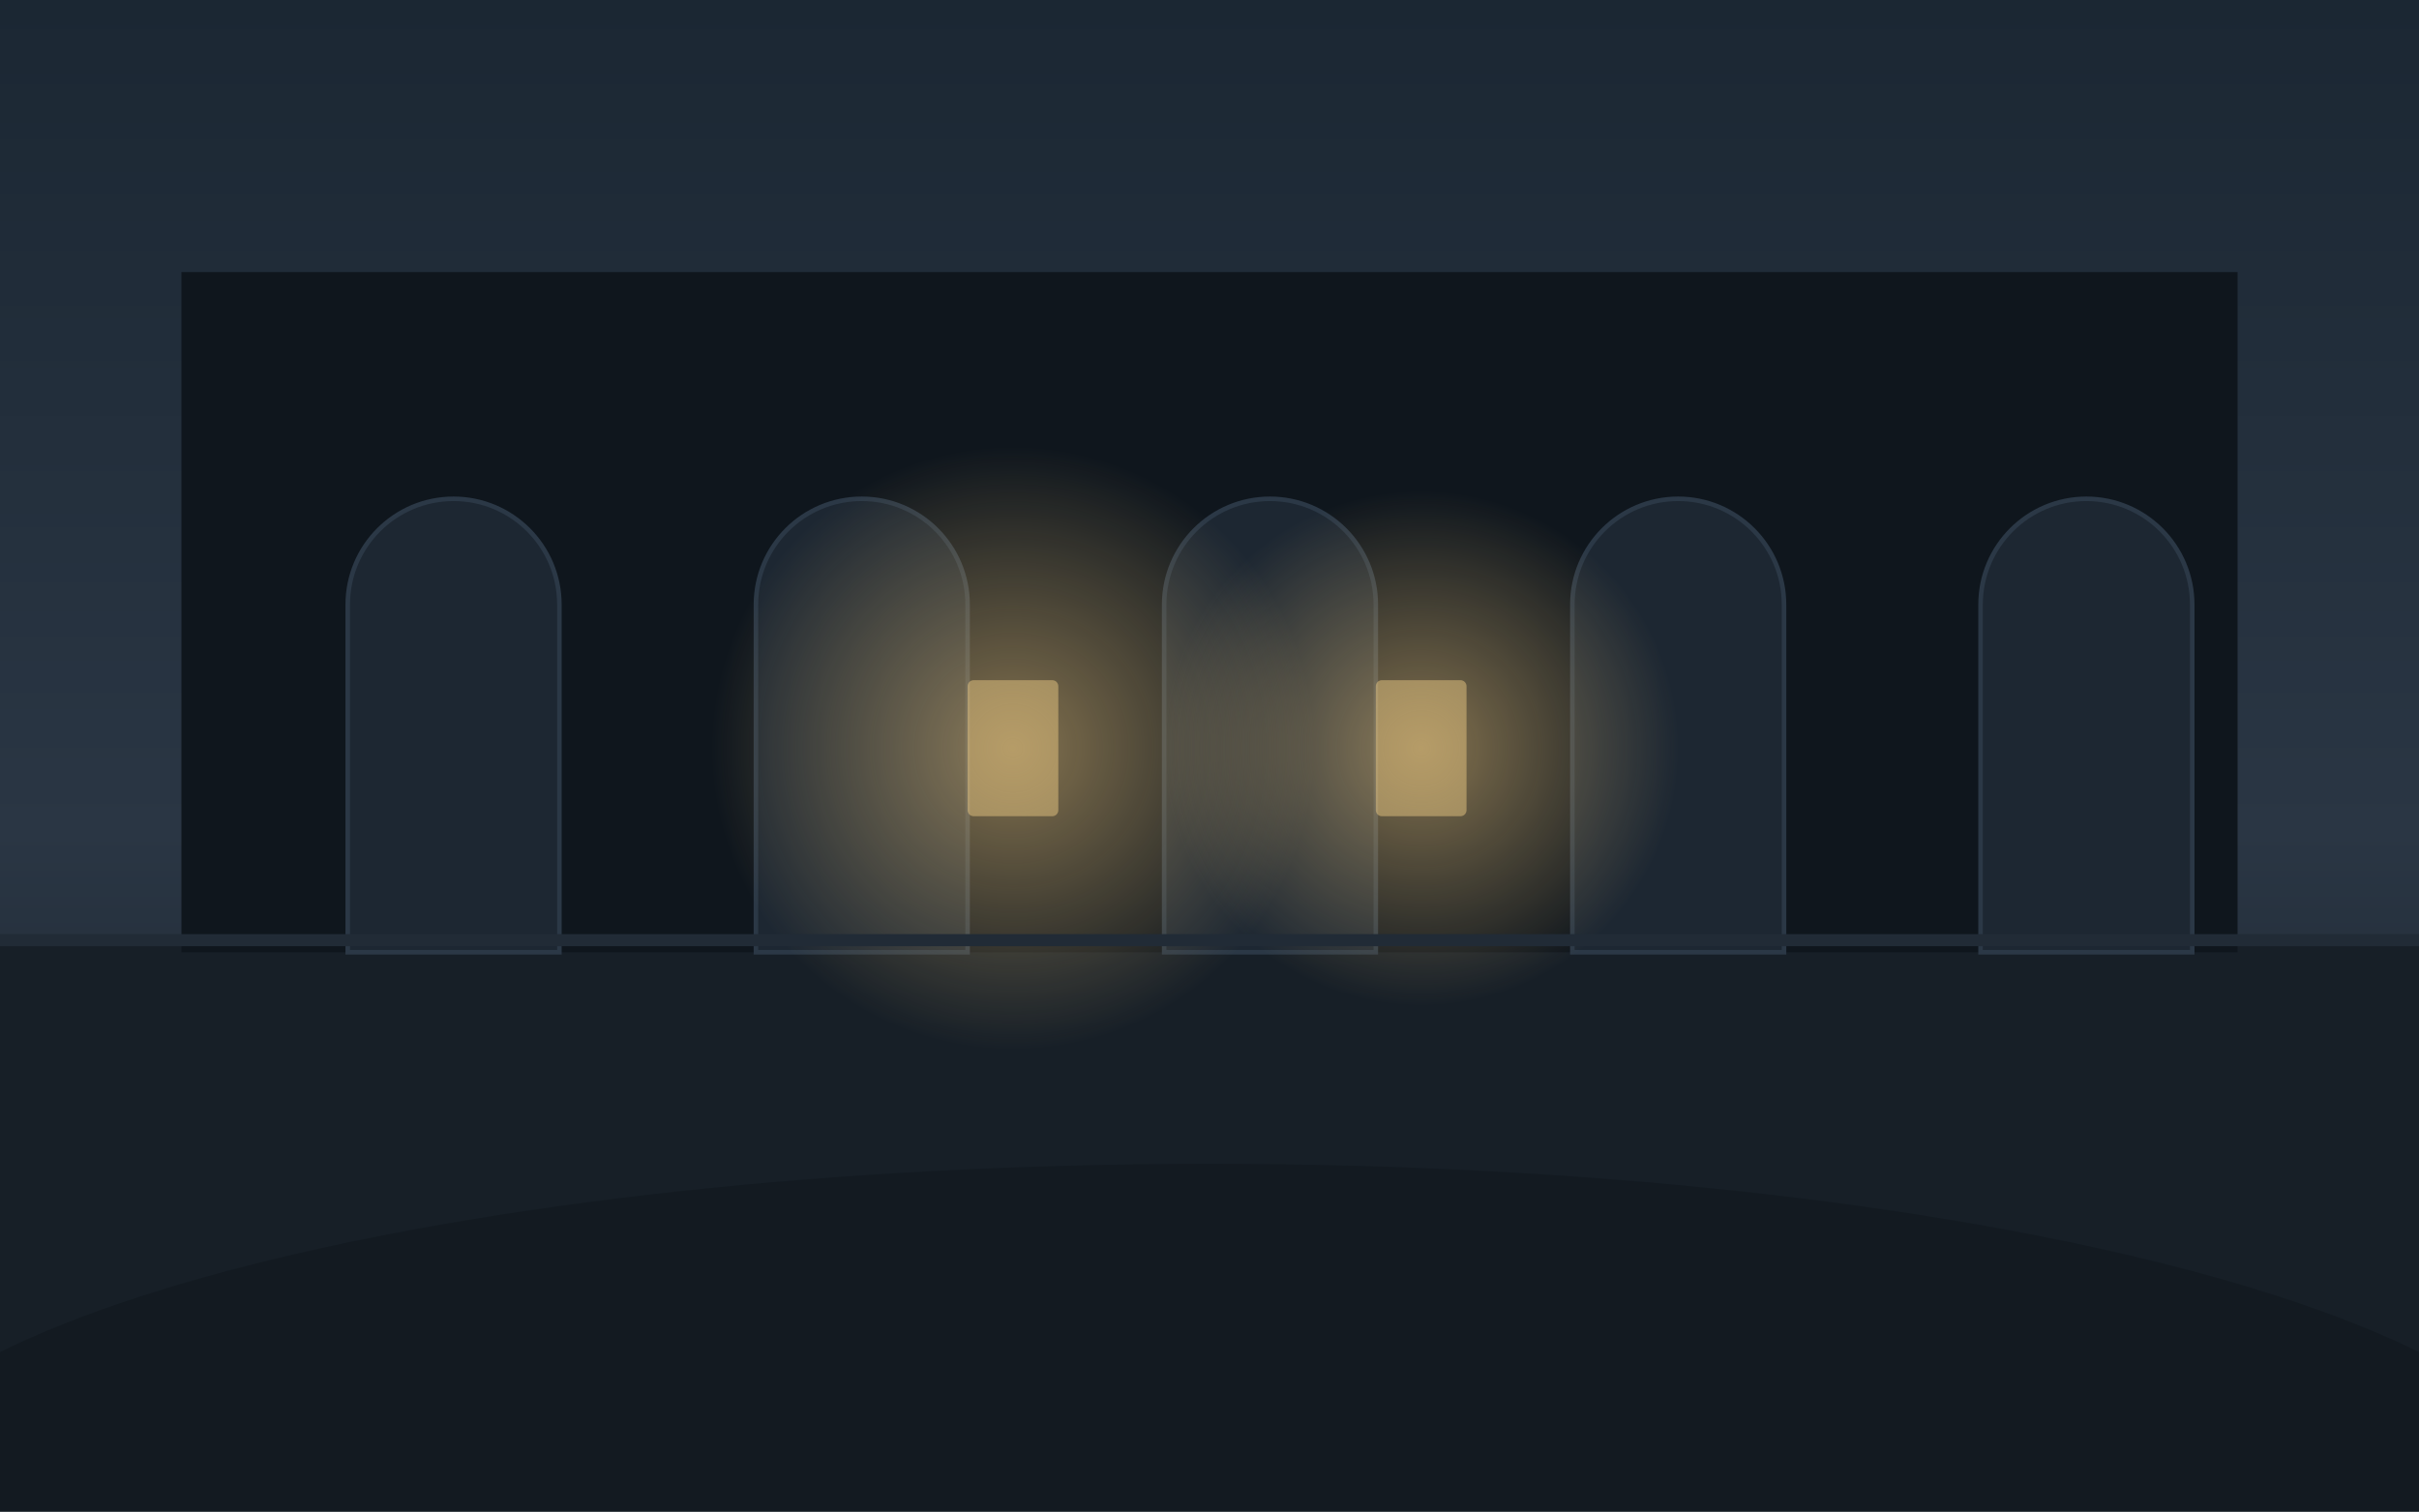
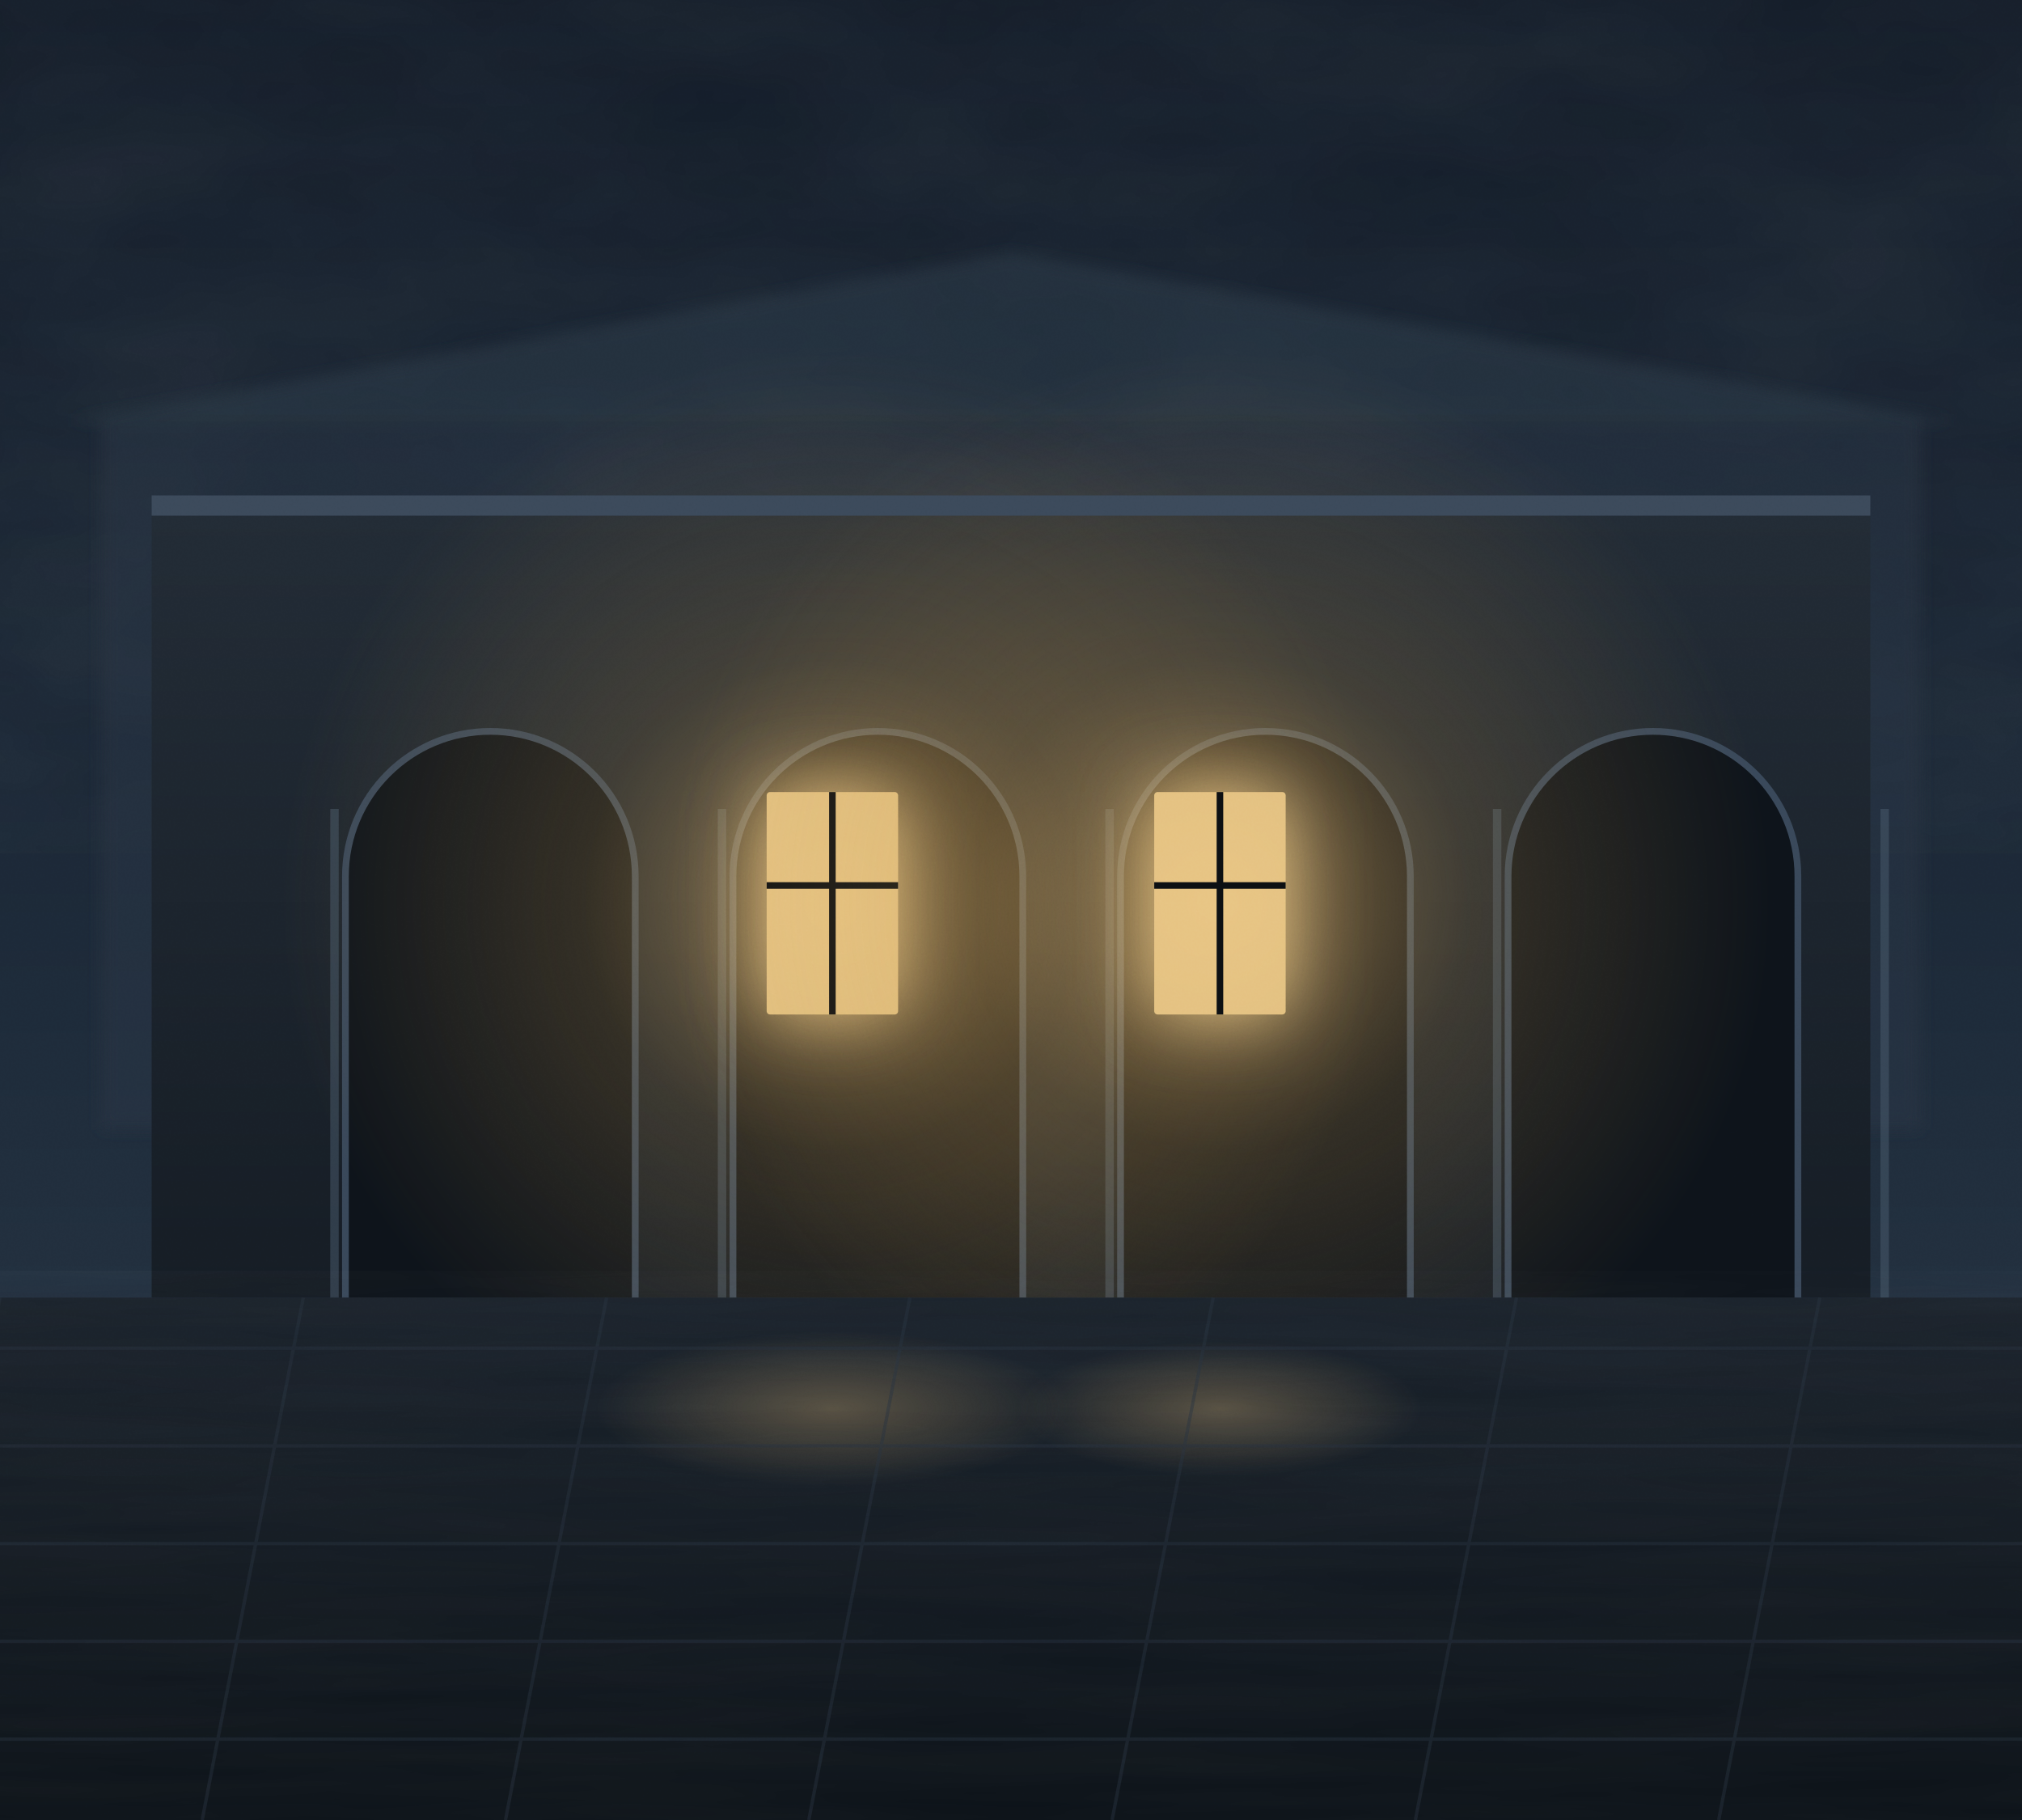
- <svg xmlns="http://www.w3.org/2000/svg" viewBox="0 0 1600 1000" width="1600" height="1000" preserveAspectRatio="xMidYMid slice">
+ <svg xmlns="http://www.w3.org/2000/svg" viewBox="0 0 1200 1080" width="1200" height="1080" preserveAspectRatio="xMidYMid slice">
  <defs>
-     <linearGradient id="s" x1="0" y1="0" x2="0" y2="1">
-       <stop offset="0" stop-color="#1b2733" />
-       <stop offset="0.55" stop-color="#2a3644" />
-       <stop offset="1" stop-color="#141c24" />
+     <filter id="soft6" x="-25%" y="-25%" width="150%" height="150%">
+       <feGaussianBlur stdDeviation="6" />
+     </filter>
+     <filter id="far" x="-20%" y="-20%" width="140%" height="140%">
+       <feGaussianBlur stdDeviation="4" />
+     </filter>
+     <filter id="bloom" x="-70%" y="-70%" width="240%" height="240%">
+       <feGaussianBlur stdDeviation="22" result="b" />
+       <feMerge>
+         <feMergeNode in="b" />
+         <feMergeNode in="SourceGraphic" />
+       </feMerge>
+     </filter>
+     <filter id="grainf" x="0" y="0" width="100%" height="100%">
+       <feTurbulence type="fractalNoise" baseFrequency="0.8" numOctaves="2" seed="7" stitchTiles="stitch" />
+       <feColorMatrix type="saturate" values="0" />
+     </filter>
+     <filter id="cloud" x="-10%" y="-10%" width="120%" height="120%">
+       <feTurbulence type="fractalNoise" baseFrequency="0.006 0.013" numOctaves="4" seed="3" />
+       <feColorMatrix type="saturate" values="0" />
+       <feComponentTransfer>
+         <feFuncA type="linear" slope="0.5" intercept="-0.09" />
+       </feComponentTransfer>
+     </filter>
+     <filter id="ripplef" x="-5%" y="-5%" width="110%" height="110%">
+       <feTurbulence type="fractalNoise" baseFrequency="0.004 0.055" numOctaves="3" seed="11" />
+       <feColorMatrix type="saturate" values="0" />
+       <feComponentTransfer>
+         <feFuncA type="linear" slope="0.45" intercept="-0.07" />
+       </feComponentTransfer>
+     </filter>
+     <filter id="woodf" x="0" y="0" width="100%" height="100%">
+       <feTurbulence type="fractalNoise" baseFrequency="0.55 0.014" numOctaves="3" seed="5" />
+       <feColorMatrix type="saturate" values="0" />
+       <feComponentTransfer>
+         <feFuncA type="linear" slope="0.32" intercept="-0.05" />
+       </feComponentTransfer>
+     </filter>
+     <linearGradient id="sky" x1="0" y1="0" x2="0" y2="1">
+       <stop offset="0" stop-color="#141d29" stop-opacity="1" />
+       <stop offset="0.55" stop-color="#1e2b3a" stop-opacity="1" />
+       <stop offset="1" stop-color="#2b3948" stop-opacity="1" />
    </linearGradient>
-     <radialGradient id="g">
-       <stop offset="0" stop-color="#e6c079" stop-opacity="0.55" />
-       <stop offset="1" stop-color="#e6c079" stop-opacity="0" />
+     <linearGradient id="stone" x1="0" y1="0" x2="0" y2="1">
+       <stop offset="0" stop-color="#232c36" stop-opacity="1" />
+       <stop offset="1" stop-color="#161d25" stop-opacity="1" />
+     </linearGradient>
+     <linearGradient id="ground" x1="0" y1="0" x2="0" y2="1">
+       <stop offset="0" stop-color="#1b232c" stop-opacity="1" />
+       <stop offset="1" stop-color="#0d1319" stop-opacity="1" />
+     </linearGradient>
+     <radialGradient id="warm">
+       <stop offset="0" stop-color="#f0c479" stop-opacity="0.55" />
+       <stop offset="0.45" stop-color="#c99a4e" stop-opacity="0.2" />
+       <stop offset="1" stop-color="#c99a4e" stop-opacity="0" />
+     </radialGradient>
+     <radialGradient id="floorlight">
+       <stop offset="0" stop-color="#e8bf7d" stop-opacity="0.3" />
+       <stop offset="1" stop-color="#e8bf7d" stop-opacity="0" />
    </radialGradient>
  </defs>
-   <rect width="1600" height="1000" fill="url(#s)" />
-   <rect x="0" y="620" width="1600" height="380" fill="#171f27" />
-   <g fill="#0f161d">
-     <rect x="120" y="180" width="1360" height="450" />
+   <rect width="1200" height="1080" fill="url(#sky)" />
+   <rect x="0" y="0" width="1200" height="460" fill="#6a8098" filter="url(#cloud)" opacity="0.16" />
+   <g filter="url(#far)" opacity="0.5">
+     <rect x="60" y="250" width="1080" height="420" fill="#2a3644" />
+     <path d="M40 250 L600 150 L1160 250 z" fill="#2f3c4b" />
  </g>
-   <g fill="#1d2732" stroke="#2b3846" stroke-width="3">
-     <path d="M230 630 v-230 a70 70 0 0 1 140 0 v230 z" />
-     <path d="M500 630 v-230 a70 70 0 0 1 140 0 v230 z" />
-     <path d="M770 630 v-230 a70 70 0 0 1 140 0 v230 z" />
-     <path d="M1040 630 v-230 a70 70 0 0 1 140 0 v230 z" />
-     <path d="M1310 630 v-230 a70 70 0 0 1 140 0 v230 z" />
+   <rect x="90" y="300" width="1020" height="470" fill="url(#stone)" />
+   <g fill="#0e141b">
+     <path d="M205 770 v-250 a86 86 0 0 1 172 0 v250 z" />
+     <path d="M435 770 v-250 a86 86 0 0 1 172 0 v250 z" />
+     <path d="M665 770 v-250 a86 86 0 0 1 172 0 v250 z" />
+     <path d="M895 770 v-250 a86 86 0 0 1 172 0 v250 z" />
  </g>
-   <g fill="#e8c987" opacity="0.5">
-     <rect x="640" y="450" width="60" height="90" rx="4" />
-     <rect x="910" y="450" width="60" height="90" rx="4" />
+   <g fill="none" stroke="#39485a" stroke-width="4">
+     <path d="M205 770 v-250 a86 86 0 0 1 172 0 v250" />
+     <path d="M435 770 v-250 a86 86 0 0 1 172 0 v250" />
+     <path d="M665 770 v-250 a86 86 0 0 1 172 0 v250" />
+     <path d="M895 770 v-250 a86 86 0 0 1 172 0 v250" />
  </g>
-   <circle cx="670" cy="495" r="200" fill="url(#g)" />
-   <circle cx="940" cy="495" r="170" fill="url(#g)" />
-   <rect x="0" y="618" width="1600" height="8" fill="#212b36" />
-   <g opacity="0.35" fill="#0b1116">
-     <ellipse cx="800" cy="1000" rx="900" ry="230" />
+   <g fill="#4a5b6e" opacity="0.5">
+     <rect x="196" y="480" width="5" height="290" />
+     <rect x="426" y="480" width="5" height="290" />
+     <rect x="656" y="480" width="5" height="290" />
+     <rect x="886" y="480" width="5" height="290" />
+     <rect x="1116" y="480" width="5" height="290" />
  </g>
+   <g>
+     <circle cx="494" cy="536" r="330" fill="url(#warm)" />
+     <rect x="455" y="470" width="78" height="132" rx="2" fill="#f2cd8a" filter="url(#bloom)" opacity="0.9" />
+     <line x1="494" y1="470" x2="494" y2="602" stroke="#0d1013" stroke-width="3.9" />
+     <line x1="455" y1="525.44" x2="533" y2="525.44" stroke="#0d1013" stroke-width="3.9" />
+   </g>
+   <g>
+     <circle cx="724" cy="536" r="330" fill="url(#warm)" />
+     <rect x="685" y="470" width="78" height="132" rx="2" fill="#f2cd8a" filter="url(#bloom)" opacity="0.9" />
+     <line x1="724" y1="470" x2="724" y2="602" stroke="#0d1013" stroke-width="3.9" />
+     <line x1="685" y1="525.44" x2="763" y2="525.44" stroke="#0d1013" stroke-width="3.9" />
+   </g>
+   <rect x="90" y="294" width="1020" height="12" fill="#3c4a5b" />
+   <rect x="0" y="770" width="1200" height="310" fill="url(#ground)" />
+   <ellipse cx="494" cy="836" rx="140" ry="46" fill="url(#floorlight)" opacity="1" />
+   <ellipse cx="724" cy="836" rx="120" ry="40" fill="url(#floorlight)" opacity="1" />
+   <g stroke="#26313d" stroke-width="2" opacity="0.45">
+     <line x1="0" y1="800" x2="1200" y2="800" />
+     <line x1="0" y1="858" x2="1200" y2="858" />
+     <line x1="0" y1="916" x2="1200" y2="916" />
+     <line x1="0" y1="974" x2="1200" y2="974" />
+     <line x1="0" y1="1032" x2="1200" y2="1032" />
+     <line x1="0" y1="770" x2="-60" y2="1080" />
+     <line x1="180" y1="770" x2="120" y2="1080" />
+     <line x1="360" y1="770" x2="300" y2="1080" />
+     <line x1="540" y1="770" x2="480" y2="1080" />
+     <line x1="720" y1="770" x2="660" y2="1080" />
+     <line x1="900" y1="770" x2="840" y2="1080" />
+     <line x1="1080" y1="770" x2="1020" y2="1080" />
+   </g>
+   <rect x="0" y="770" width="1200" height="310" fill="#7d94ad" filter="url(#ripplef)" opacity="0.1" />
+   <rect width="1200" height="1080" filter="url(#grainf)" opacity="0.05" style="mix-blend-mode:overlay" />
</svg>
